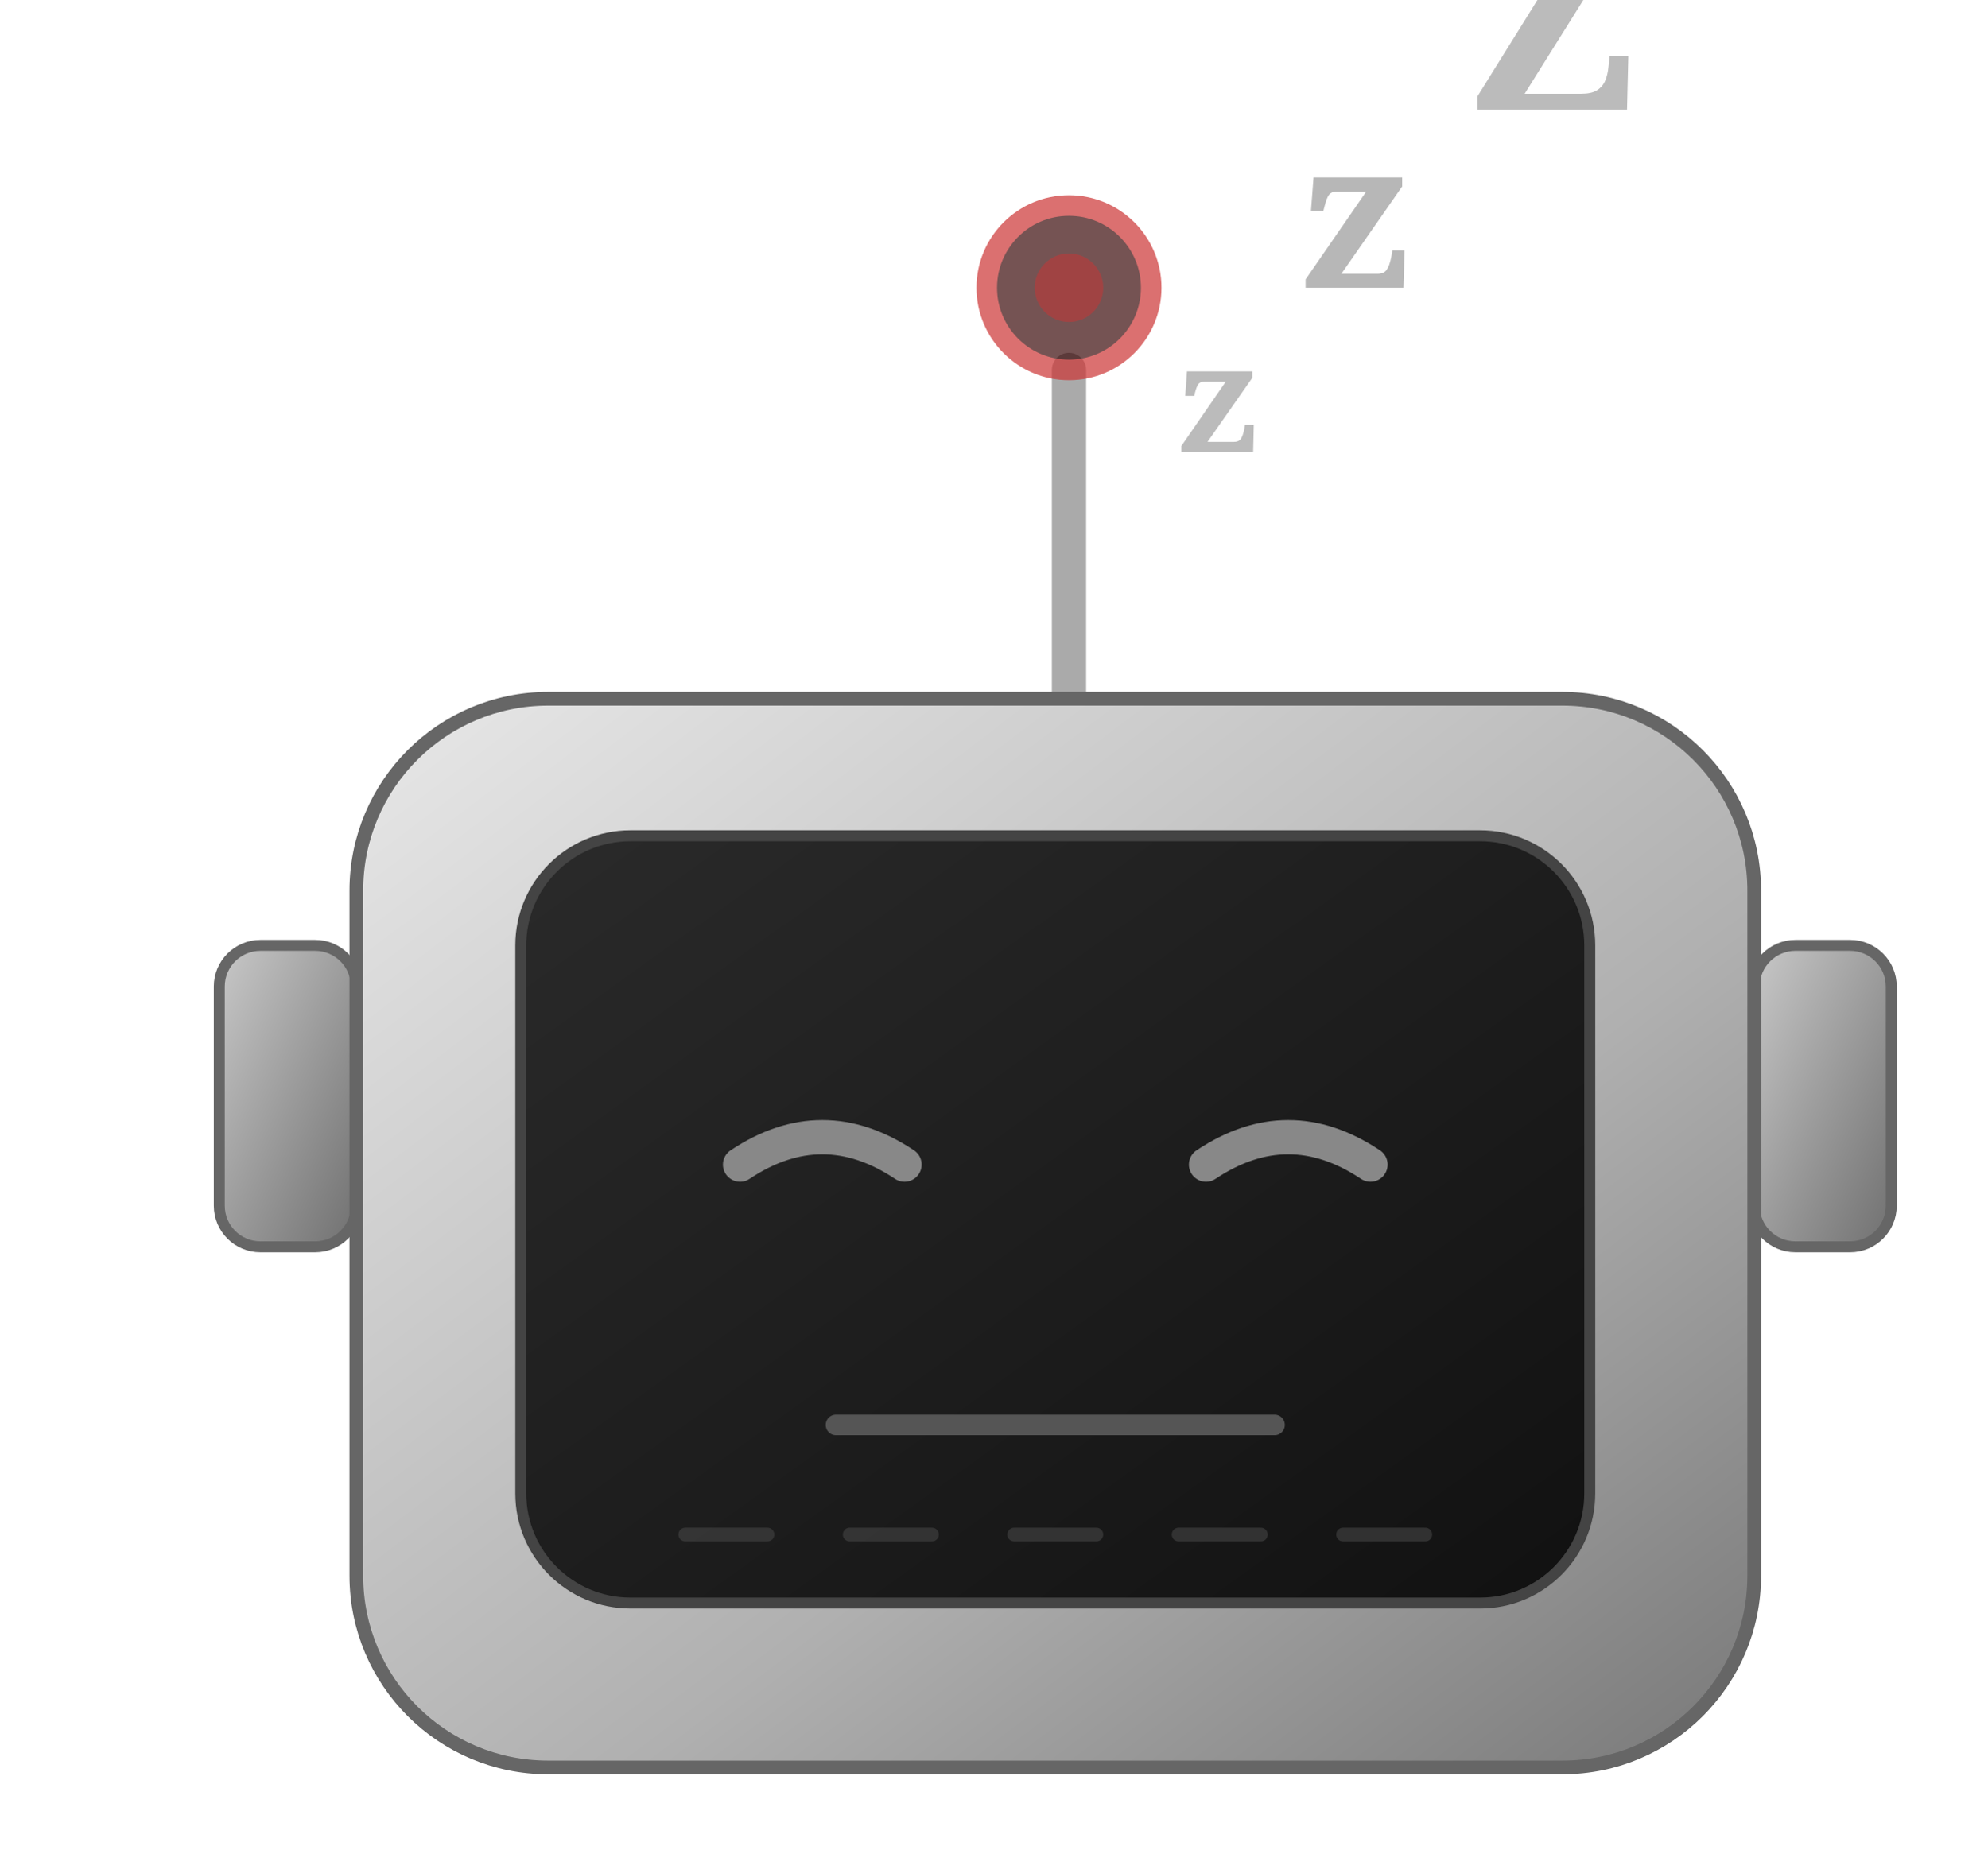
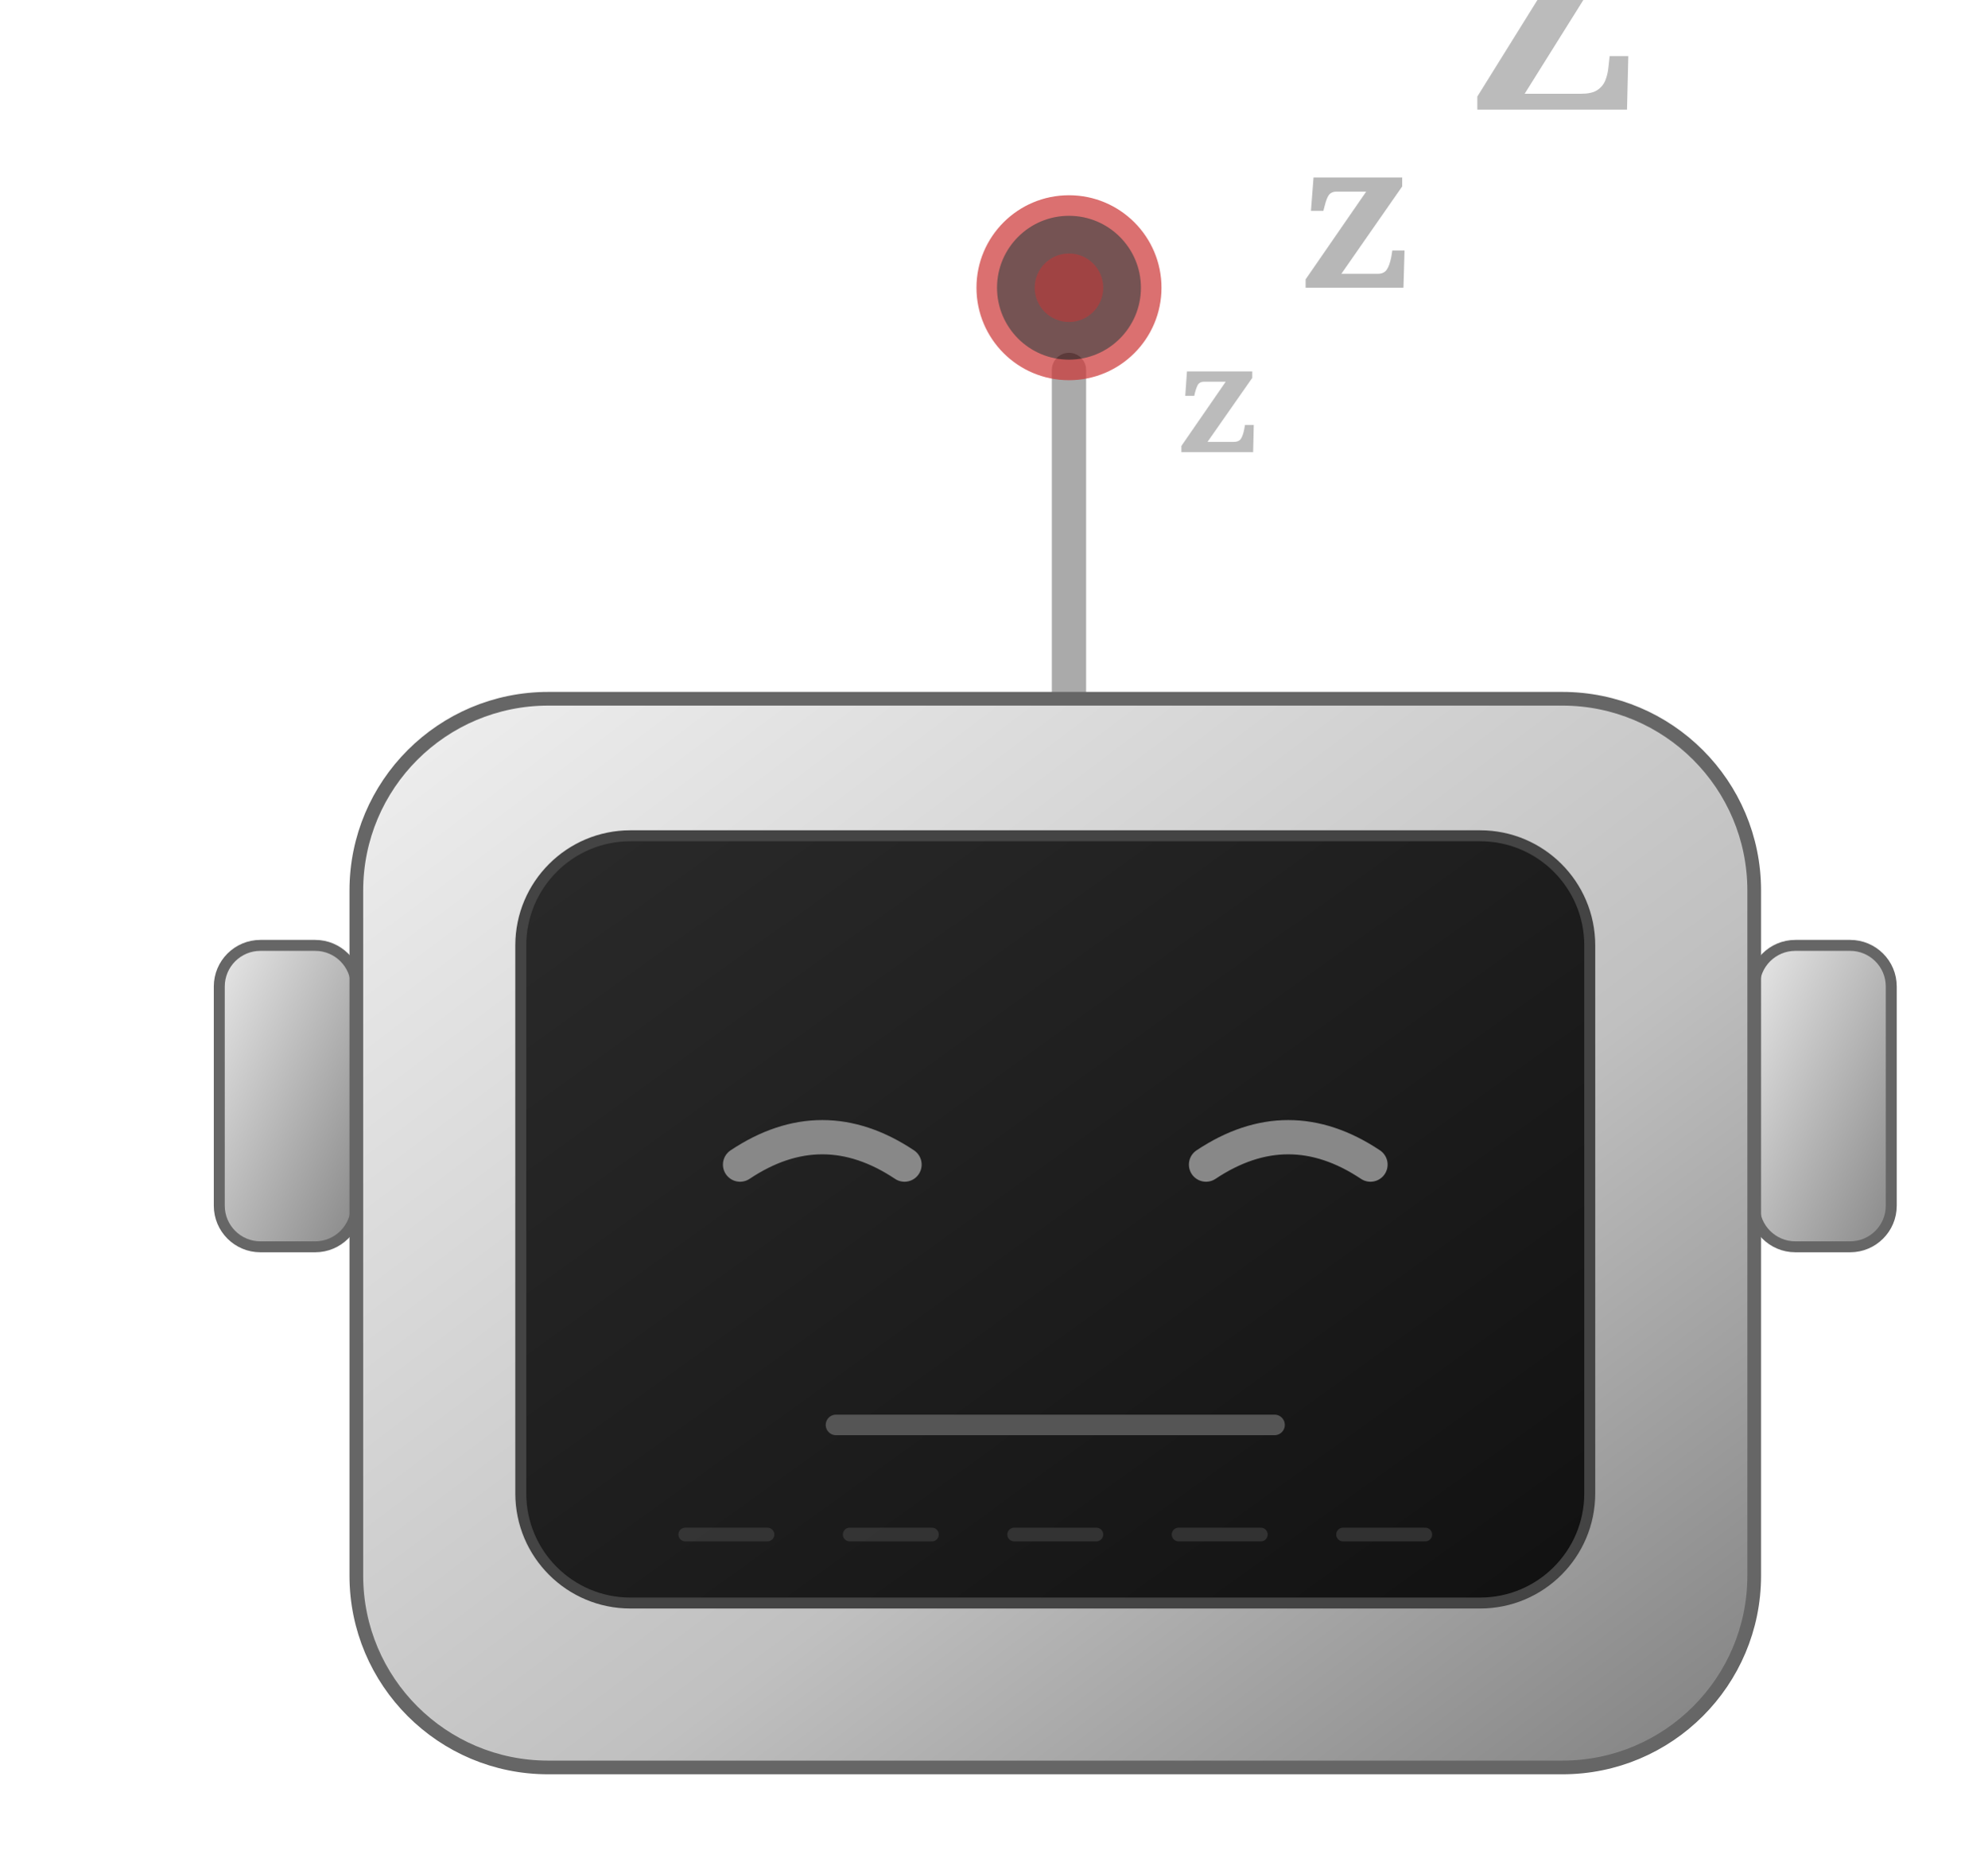
<svg xmlns="http://www.w3.org/2000/svg" viewBox="110 35 145 135" role="img" fill="none">
  <defs>
    <linearGradient id="bodyGrad" x1="0%" y1="0%" x2="100%" y2="100%">
-       <stop offset="0%" stop-color="#e8e8e8" />
-       <stop offset="60%" stop-color="#b0b0b0" />
-       <stop offset="100%" stop-color="#787878" />
+       <stop offset="0%" stop-color="#f0f0f0" />
+       <stop offset="60%" stop-color="#c0c0c0" />
+       <stop offset="100%" stop-color="#808080" />
    </linearGradient>
    <linearGradient id="faceGrad" x1="0%" y1="0%" x2="100%" y2="100%">
      <stop offset="0%" stop-color="#2a2a2a" />
      <stop offset="100%" stop-color="#111" />
    </linearGradient>
    <linearGradient id="earGrad" x1="0%" y1="0%" x2="100%" y2="100%">
-       <stop offset="0%" stop-color="#c8c8c8" />
-       <stop offset="100%" stop-color="#707070" />
+       <stop offset="0%" stop-color="#e8e8e8" />
+       <stop offset="100%" stop-color="#888888" />
    </linearGradient>
  </defs>
  <line x1="188" y1="62" x2="188" y2="86" stroke="#aaa" stroke-width="2.5" stroke-linecap="round" />
  <circle cx="188" cy="56" r="6" fill="#3a0a0a" stroke="#cc3333" stroke-width="1.5" opacity="0.7" />
  <circle cx="188" cy="56" r="2.5" fill="#cc3333" opacity="0.5" />
  <rect x="126" y="104" width="10" height="22" rx="3" fill="url(#earGrad)" stroke="#666" stroke-width="0.8" />
  <rect x="238" y="104" width="10" height="22" rx="3" fill="url(#earGrad)" stroke="#666" stroke-width="0.8" />
  <rect x="136" y="86" width="102" height="78" rx="14" fill="url(#bodyGrad)" stroke="#666" stroke-width="1" />
  <rect x="148" y="96" width="78" height="56" rx="8" fill="url(#faceGrad)" stroke="#444" stroke-width="0.8" />
  <path d="M164 120 Q170 116 176 120" stroke="#888" stroke-width="2.5" stroke-linecap="round" />
  <path d="M198 120 Q204 116 210 120" stroke="#888" stroke-width="2.5" stroke-linecap="round" />
  <line x1="171" y1="139" x2="203" y2="139" stroke="#555" stroke-width="1.5" stroke-linecap="round" />
  <line x1="160" y1="147" x2="166" y2="147" stroke="#444" stroke-width="1" stroke-linecap="round" opacity="0.6" />
  <line x1="172" y1="147" x2="178" y2="147" stroke="#444" stroke-width="1" stroke-linecap="round" opacity="0.6" />
  <line x1="184" y1="147" x2="190" y2="147" stroke="#444" stroke-width="1" stroke-linecap="round" opacity="0.6" />
  <line x1="196" y1="147" x2="202" y2="147" stroke="#444" stroke-width="1" stroke-linecap="round" opacity="0.6" />
  <line x1="208" y1="147" x2="214" y2="147" stroke="#444" stroke-width="1" stroke-linecap="round" opacity="0.6" />
  <text x="196" y="68" font-family="Georgia, serif" font-size="11" fill="#777" font-weight="600" opacity="0.5">z</text>
  <text x="205" y="56" font-family="Georgia, serif" font-size="15" fill="#999" font-weight="600" opacity="0.7">z</text>
  <text x="217" y="43" font-family="Georgia, serif" font-size="19" fill="#bbb" font-weight="600">Z</text>
</svg>
